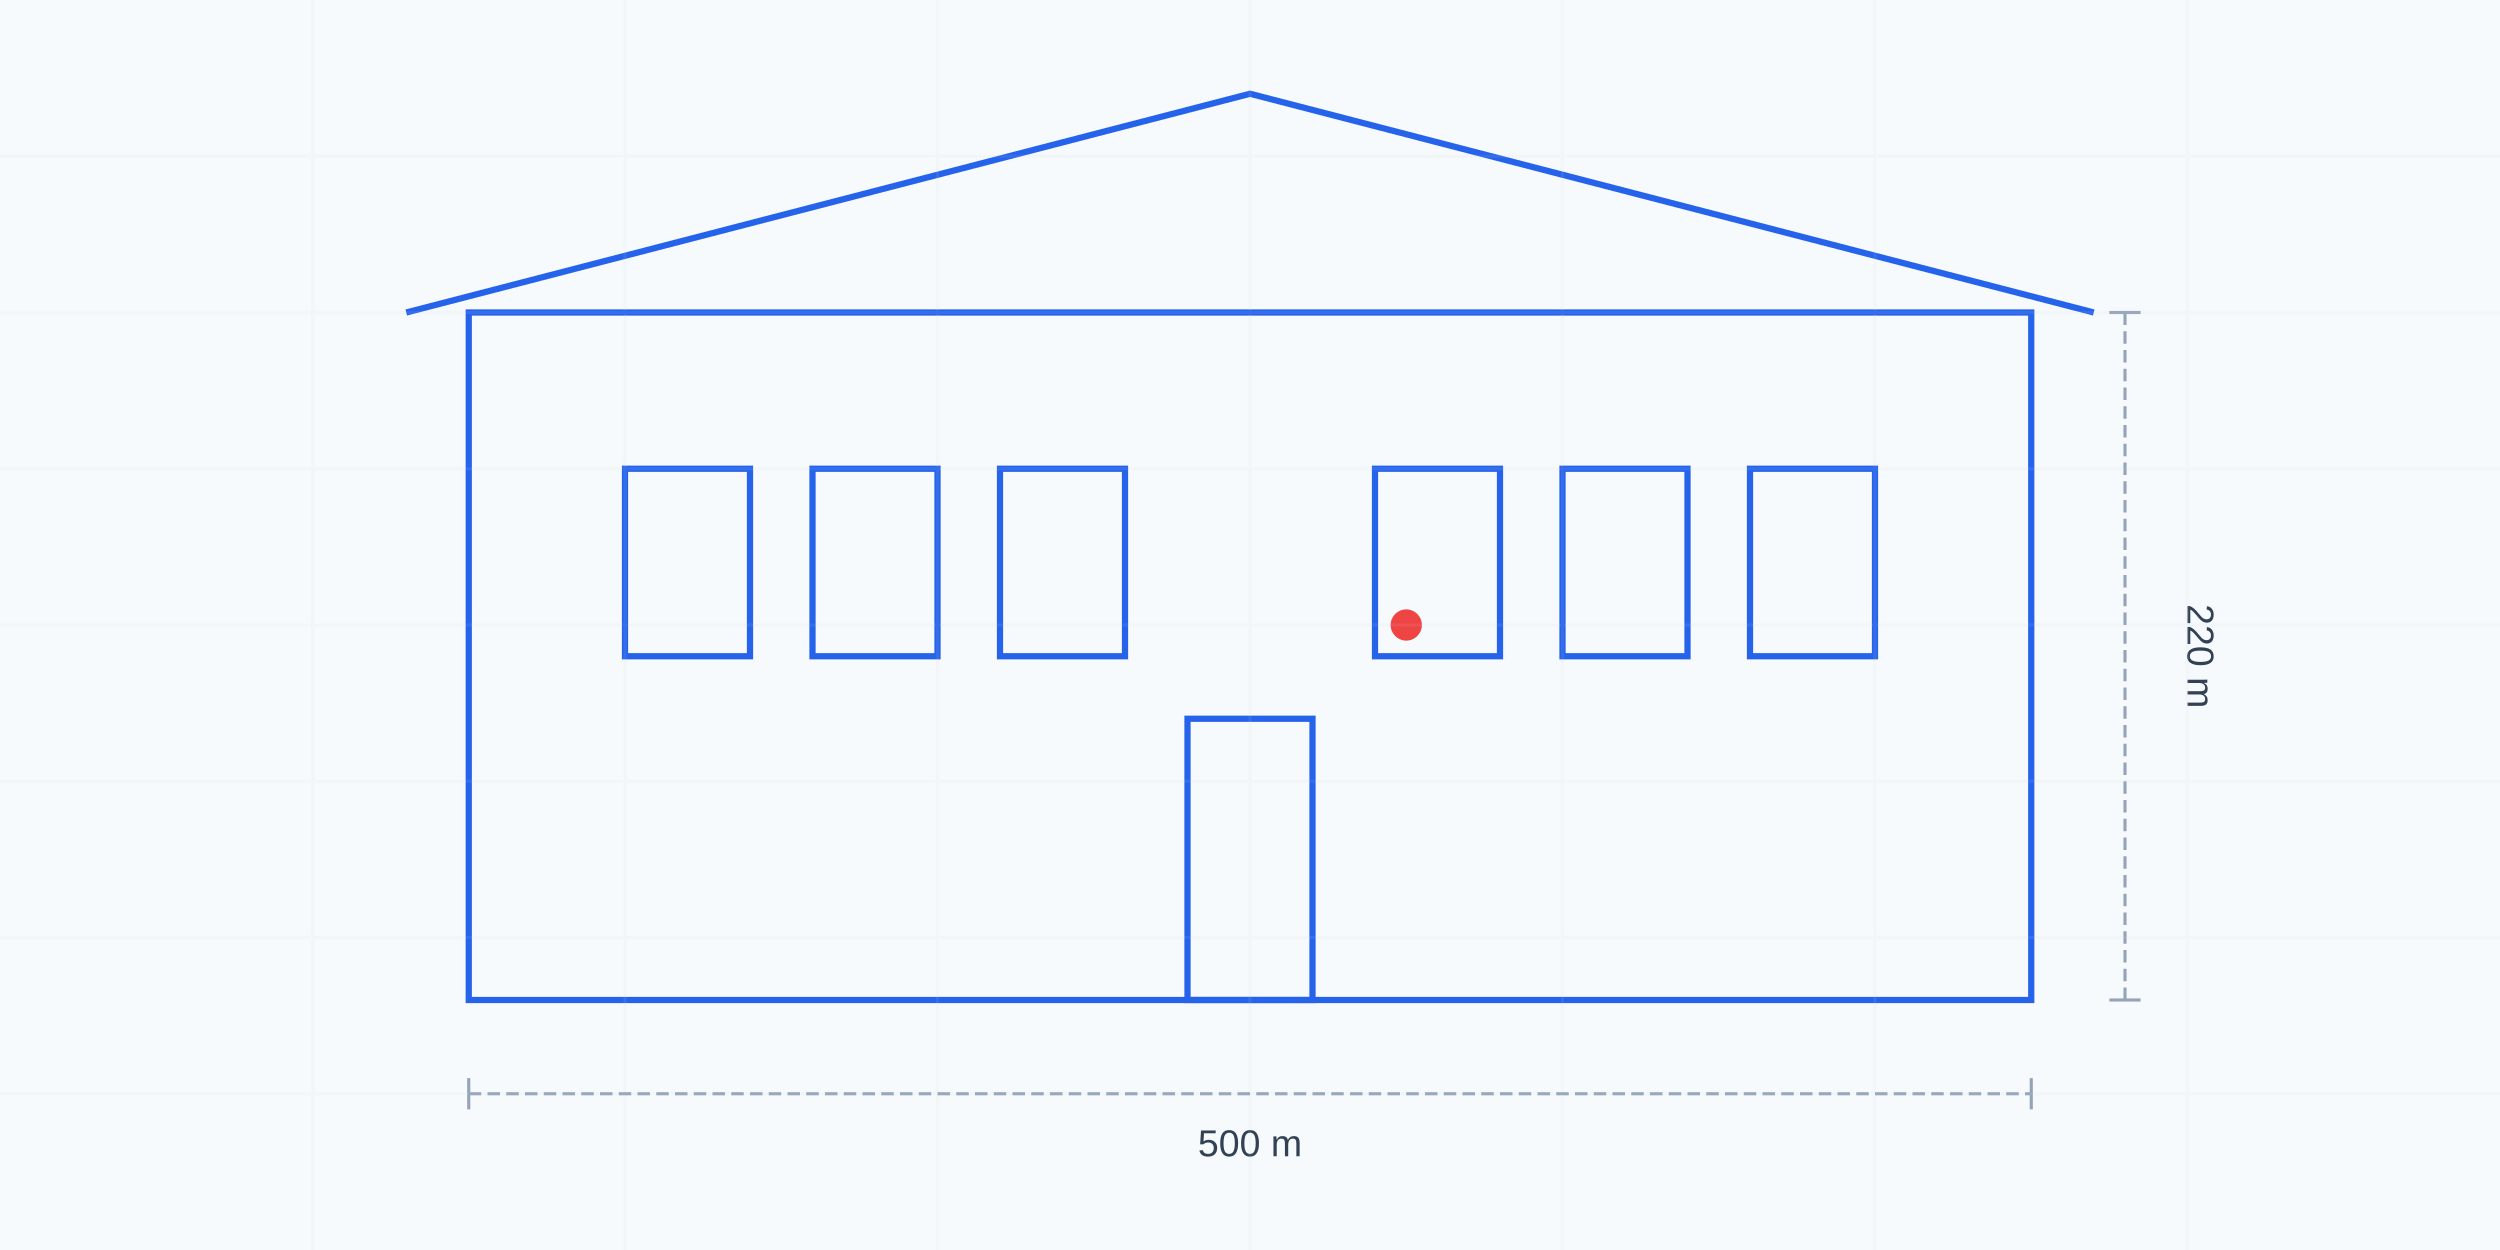
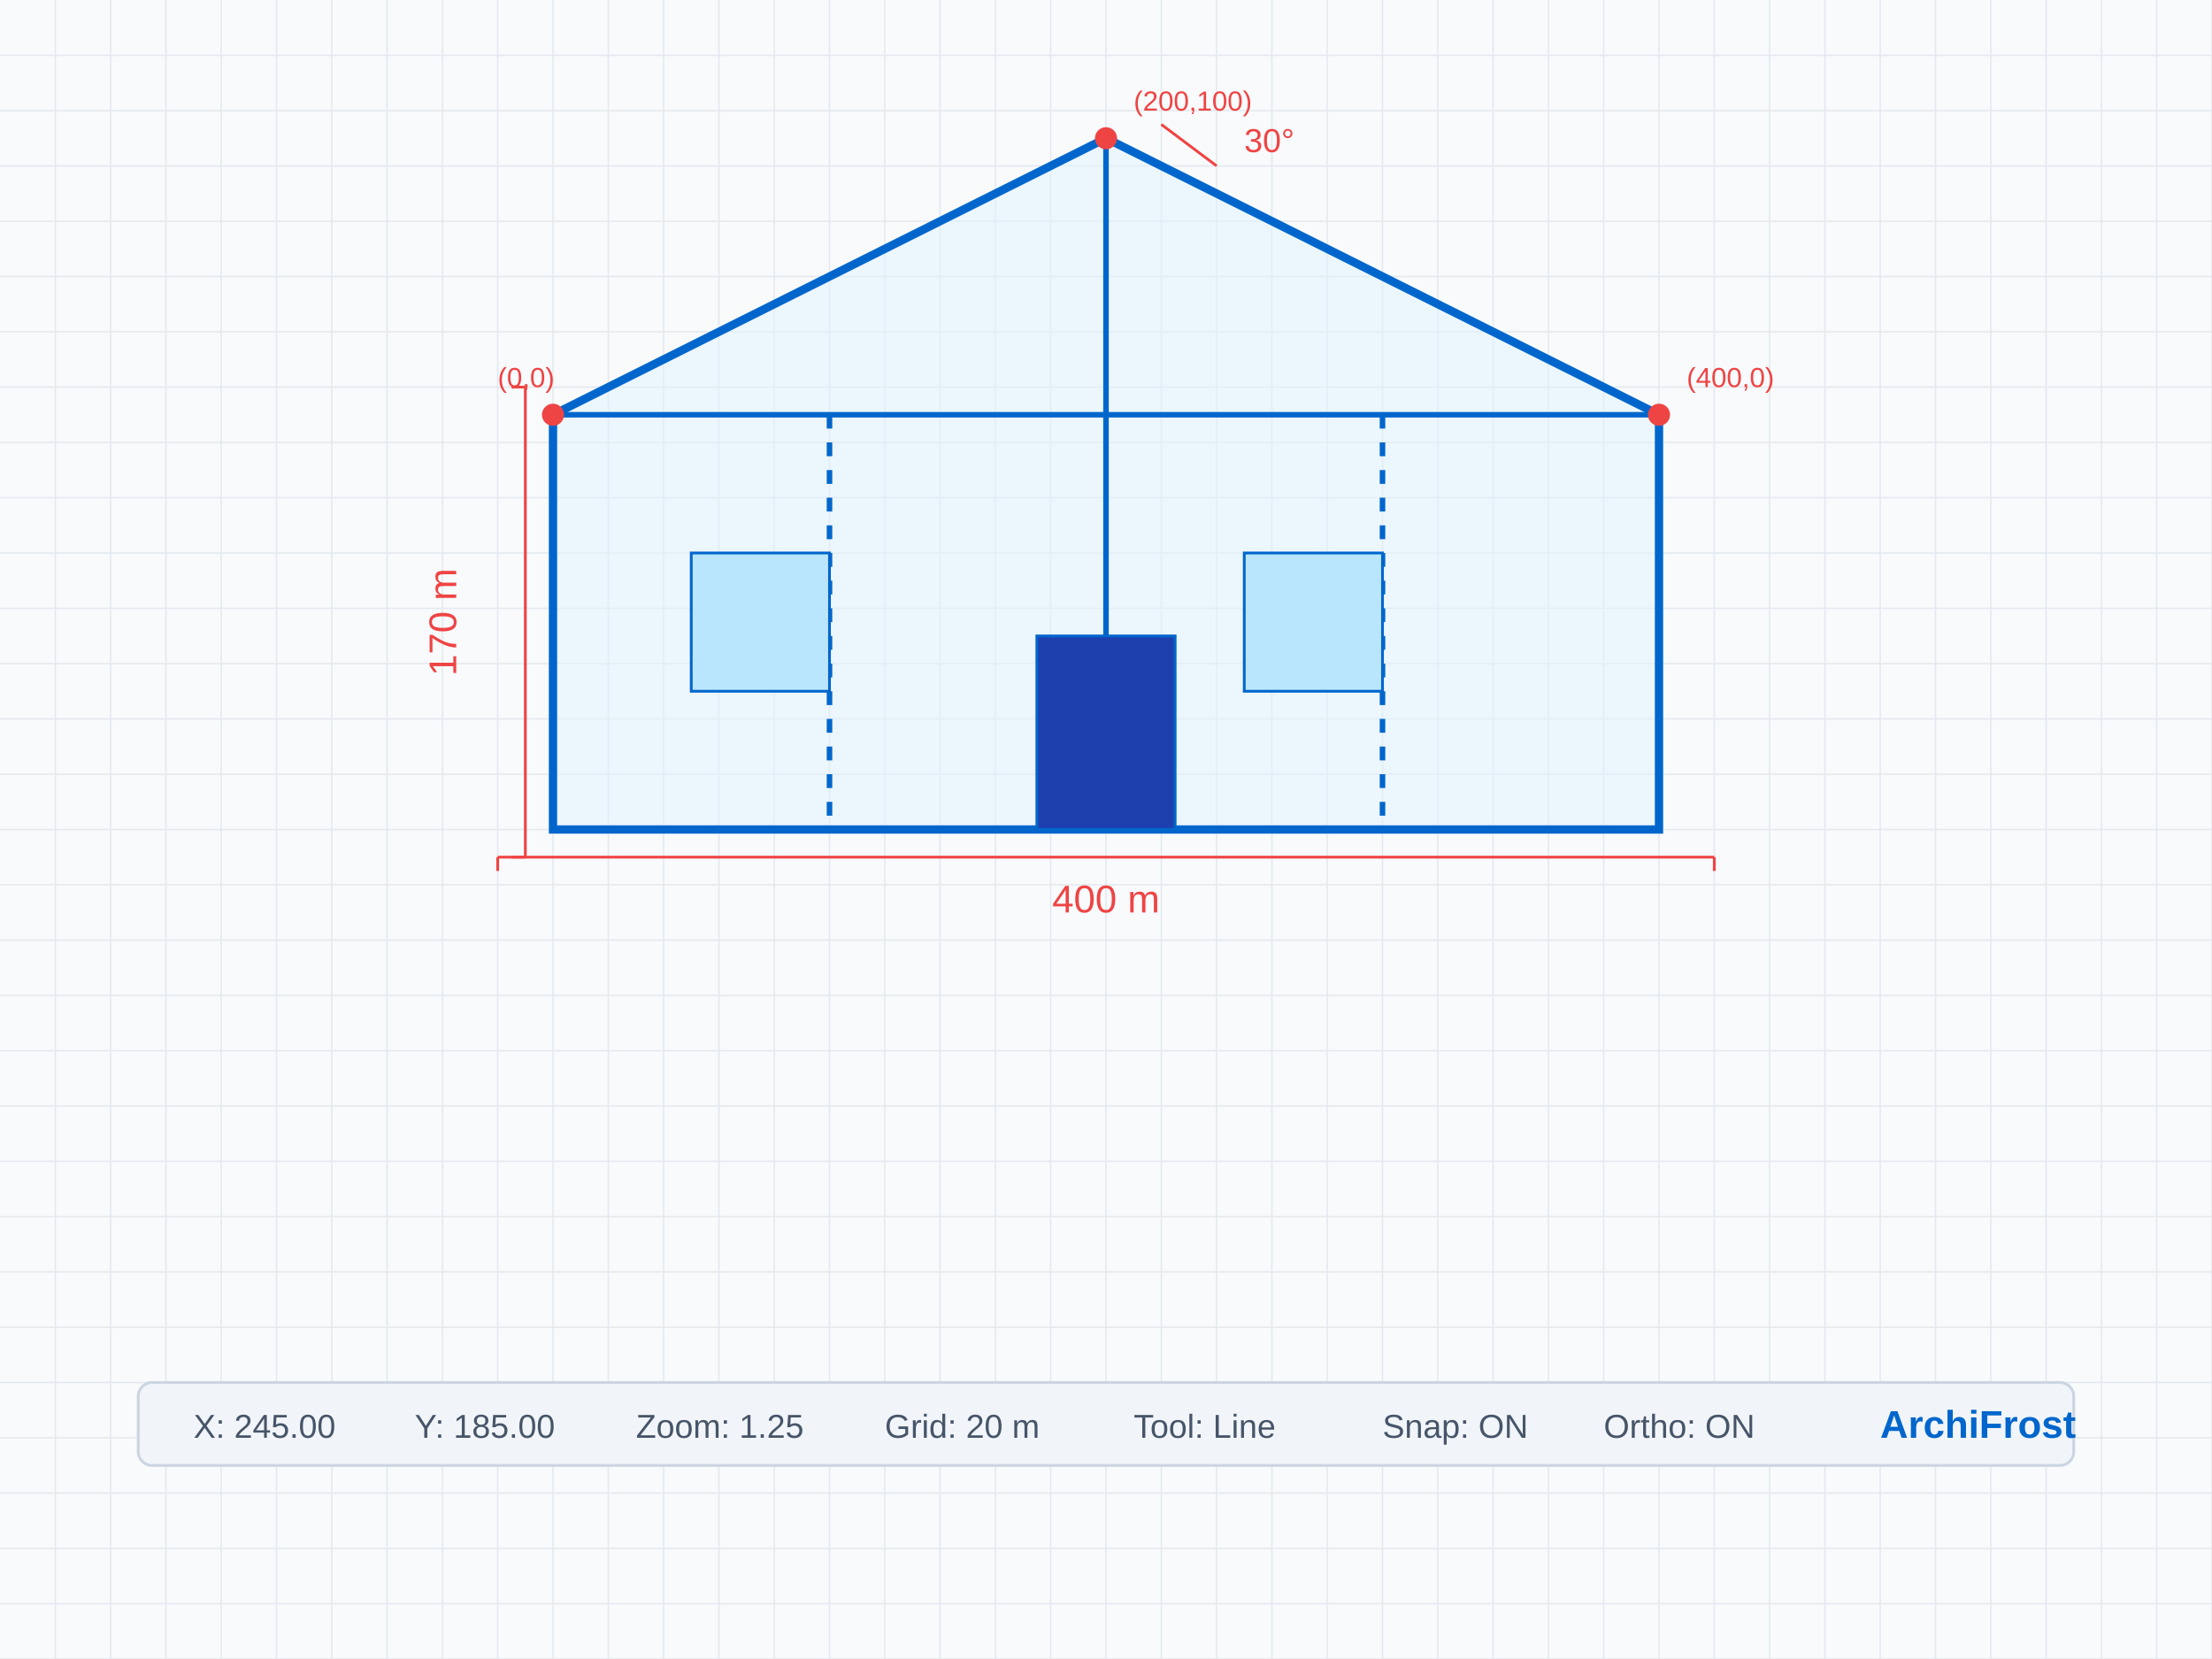
- <svg xmlns="http://www.w3.org/2000/svg" width="800" height="400" viewBox="0 0 800 400" fill="none">
-   <rect width="800" height="400" fill="#F7FAFC" />
-   <path d="M150 320H650V100H150V320Z" stroke="#2563EB" stroke-width="2" />
-   <rect x="200" y="150" width="40" height="60" stroke="#2563EB" stroke-width="2" />
-   <rect x="260" y="150" width="40" height="60" stroke="#2563EB" stroke-width="2" />
-   <rect x="320" y="150" width="40" height="60" stroke="#2563EB" stroke-width="2" />
-   <rect x="440" y="150" width="40" height="60" stroke="#2563EB" stroke-width="2" />
-   <rect x="500" y="150" width="40" height="60" stroke="#2563EB" stroke-width="2" />
-   <rect x="560" y="150" width="40" height="60" stroke="#2563EB" stroke-width="2" />
-   <rect x="380" y="230" width="40" height="90" stroke="#2563EB" stroke-width="2" />
-   <path d="M130 100L400 30L670 100" stroke="#2563EB" stroke-width="2" />
-   <line x1="150" y1="350" x2="650" y2="350" stroke="#94A3B8" stroke-width="1" stroke-dasharray="4 2" />
-   <line x1="150" y1="345" x2="150" y2="355" stroke="#94A3B8" stroke-width="1" />
-   <line x1="650" y1="345" x2="650" y2="355" stroke="#94A3B8" stroke-width="1" />
-   <text x="400" y="370" text-anchor="middle" font-size="12" fill="#334155" font-family="Arial">500 m</text>
-   <line x1="680" y1="100" x2="680" y2="320" stroke="#94A3B8" stroke-width="1" stroke-dasharray="4 2" />
-   <line x1="675" y1="100" x2="685" y2="100" stroke="#94A3B8" stroke-width="1" />
-   <line x1="675" y1="320" x2="685" y2="320" stroke="#94A3B8" stroke-width="1" />
-   <text x="700" y="210" text-anchor="middle" font-size="12" fill="#334155" font-family="Arial" transform="rotate(90, 700, 210)">220 m</text>
-   <circle cx="450" cy="200" r="5" fill="#EF4444" />
-   <g opacity="0.1">
-     <line x1="0" y1="50" x2="800" y2="50" stroke="#CBD5E1" stroke-width="1" />
-     <line x1="0" y1="100" x2="800" y2="100" stroke="#CBD5E1" stroke-width="1" />
-     <line x1="0" y1="150" x2="800" y2="150" stroke="#CBD5E1" stroke-width="1" />
-     <line x1="0" y1="200" x2="800" y2="200" stroke="#CBD5E1" stroke-width="1" />
-     <line x1="0" y1="250" x2="800" y2="250" stroke="#CBD5E1" stroke-width="1" />
-     <line x1="0" y1="300" x2="800" y2="300" stroke="#CBD5E1" stroke-width="1" />
-     <line x1="0" y1="350" x2="800" y2="350" stroke="#CBD5E1" stroke-width="1" />
-     <line x1="100" y1="0" x2="100" y2="400" stroke="#CBD5E1" stroke-width="1" />
-     <line x1="200" y1="0" x2="200" y2="400" stroke="#CBD5E1" stroke-width="1" />
-     <line x1="300" y1="0" x2="300" y2="400" stroke="#CBD5E1" stroke-width="1" />
-     <line x1="400" y1="0" x2="400" y2="400" stroke="#CBD5E1" stroke-width="1" />
-     <line x1="500" y1="0" x2="500" y2="400" stroke="#CBD5E1" stroke-width="1" />
-     <line x1="600" y1="0" x2="600" y2="400" stroke="#CBD5E1" stroke-width="1" />
-     <line x1="700" y1="0" x2="700" y2="400" stroke="#CBD5E1" stroke-width="1" />
+ <svg xmlns="http://www.w3.org/2000/svg" width="800" height="600" viewBox="0 0 800 600" fill="none">
+   <rect width="800" height="600" fill="#f8fafc" />
+   <g opacity="0.2">
+     <path d="M0 20H800" stroke="#94a3b8" stroke-width="0.5" />
+     <path d="M0 40H800" stroke="#94a3b8" stroke-width="0.5" />
+     <path d="M0 60H800" stroke="#94a3b8" stroke-width="0.5" />
+     <path d="M0 80H800" stroke="#94a3b8" stroke-width="0.5" />
+     <path d="M0 100H800" stroke="#94a3b8" stroke-width="0.5" />
+     <path d="M0 120H800" stroke="#94a3b8" stroke-width="0.5" />
+     <path d="M0 140H800" stroke="#94a3b8" stroke-width="0.5" />
+     <path d="M0 160H800" stroke="#94a3b8" stroke-width="0.5" />
+     <path d="M0 180H800" stroke="#94a3b8" stroke-width="0.5" />
+     <path d="M0 200H800" stroke="#94a3b8" stroke-width="0.5" />
+     <path d="M0 220H800" stroke="#94a3b8" stroke-width="0.5" />
+     <path d="M0 240H800" stroke="#94a3b8" stroke-width="0.5" />
+     <path d="M0 260H800" stroke="#94a3b8" stroke-width="0.5" />
+     <path d="M0 280H800" stroke="#94a3b8" stroke-width="0.5" />
+     <path d="M0 300H800" stroke="#94a3b8" stroke-width="0.5" />
+     <path d="M0 320H800" stroke="#94a3b8" stroke-width="0.5" />
+     <path d="M0 340H800" stroke="#94a3b8" stroke-width="0.5" />
+     <path d="M0 360H800" stroke="#94a3b8" stroke-width="0.5" />
+     <path d="M0 380H800" stroke="#94a3b8" stroke-width="0.5" />
+     <path d="M0 400H800" stroke="#94a3b8" stroke-width="0.5" />
+     <path d="M0 420H800" stroke="#94a3b8" stroke-width="0.5" />
+     <path d="M0 440H800" stroke="#94a3b8" stroke-width="0.5" />
+     <path d="M0 460H800" stroke="#94a3b8" stroke-width="0.5" />
+     <path d="M0 480H800" stroke="#94a3b8" stroke-width="0.5" />
+     <path d="M0 500H800" stroke="#94a3b8" stroke-width="0.5" />
+     <path d="M0 520H800" stroke="#94a3b8" stroke-width="0.5" />
+     <path d="M0 540H800" stroke="#94a3b8" stroke-width="0.5" />
+     <path d="M0 560H800" stroke="#94a3b8" stroke-width="0.5" />
+     <path d="M0 580H800" stroke="#94a3b8" stroke-width="0.5" />
+     <path d="M0 600H800" stroke="#94a3b8" stroke-width="0.5" />
+     <path d="M20 0V600" stroke="#94a3b8" stroke-width="0.5" />
+     <path d="M40 0V600" stroke="#94a3b8" stroke-width="0.5" />
+     <path d="M60 0V600" stroke="#94a3b8" stroke-width="0.5" />
+     <path d="M80 0V600" stroke="#94a3b8" stroke-width="0.5" />
+     <path d="M100 0V600" stroke="#94a3b8" stroke-width="0.5" />
+     <path d="M120 0V600" stroke="#94a3b8" stroke-width="0.5" />
+     <path d="M140 0V600" stroke="#94a3b8" stroke-width="0.5" />
+     <path d="M160 0V600" stroke="#94a3b8" stroke-width="0.5" />
+     <path d="M180 0V600" stroke="#94a3b8" stroke-width="0.5" />
+     <path d="M200 0V600" stroke="#94a3b8" stroke-width="0.5" />
+     <path d="M220 0V600" stroke="#94a3b8" stroke-width="0.5" />
+     <path d="M240 0V600" stroke="#94a3b8" stroke-width="0.5" />
+     <path d="M260 0V600" stroke="#94a3b8" stroke-width="0.5" />
+     <path d="M280 0V600" stroke="#94a3b8" stroke-width="0.5" />
+     <path d="M300 0V600" stroke="#94a3b8" stroke-width="0.5" />
+     <path d="M320 0V600" stroke="#94a3b8" stroke-width="0.5" />
+     <path d="M340 0V600" stroke="#94a3b8" stroke-width="0.5" />
+     <path d="M360 0V600" stroke="#94a3b8" stroke-width="0.5" />
+     <path d="M380 0V600" stroke="#94a3b8" stroke-width="0.5" />
+     <path d="M400 0V600" stroke="#94a3b8" stroke-width="0.5" />
+     <path d="M420 0V600" stroke="#94a3b8" stroke-width="0.5" />
+     <path d="M440 0V600" stroke="#94a3b8" stroke-width="0.5" />
+     <path d="M460 0V600" stroke="#94a3b8" stroke-width="0.5" />
+     <path d="M480 0V600" stroke="#94a3b8" stroke-width="0.5" />
+     <path d="M500 0V600" stroke="#94a3b8" stroke-width="0.5" />
+     <path d="M520 0V600" stroke="#94a3b8" stroke-width="0.5" />
+     <path d="M540 0V600" stroke="#94a3b8" stroke-width="0.5" />
+     <path d="M560 0V600" stroke="#94a3b8" stroke-width="0.5" />
+     <path d="M580 0V600" stroke="#94a3b8" stroke-width="0.5" />
+     <path d="M600 0V600" stroke="#94a3b8" stroke-width="0.5" />
+     <path d="M620 0V600" stroke="#94a3b8" stroke-width="0.5" />
+     <path d="M640 0V600" stroke="#94a3b8" stroke-width="0.5" />
+     <path d="M660 0V600" stroke="#94a3b8" stroke-width="0.5" />
+     <path d="M680 0V600" stroke="#94a3b8" stroke-width="0.5" />
+     <path d="M700 0V600" stroke="#94a3b8" stroke-width="0.5" />
+     <path d="M720 0V600" stroke="#94a3b8" stroke-width="0.5" />
+     <path d="M740 0V600" stroke="#94a3b8" stroke-width="0.5" />
+     <path d="M760 0V600" stroke="#94a3b8" stroke-width="0.5" />
+     <path d="M780 0V600" stroke="#94a3b8" stroke-width="0.5" />
+     <path d="M800 0V600" stroke="#94a3b8" stroke-width="0.5" />
  </g>
+   <path d="M200 300L600 300L600 150L400 50L200 150L200 300Z" stroke="#0066cc" stroke-width="3" fill="#e0f2fe" fill-opacity="0.5" />
+   <path d="M200 150L600 150" stroke="#0066cc" stroke-width="2" />
+   <path d="M400 50L400 300" stroke="#0066cc" stroke-width="2" />
+   <path d="M300 150L300 300" stroke="#0066cc" stroke-width="2" stroke-dasharray="5,5" />
+   <path d="M500 150L500 300" stroke="#0066cc" stroke-width="2" stroke-dasharray="5,5" />
+   <rect x="250" y="200" width="50" height="50" fill="#bae6fd" stroke="#0066cc" />
+   <rect x="450" y="200" width="50" height="50" fill="#bae6fd" stroke="#0066cc" />
+   <rect x="375" y="230" width="50" height="70" fill="#1e40af" stroke="#0066cc" />
+   <path d="M180 310L620 310" stroke="#ef4444" stroke-width="1" />
+   <path d="M180 310L180 315" stroke="#ef4444" stroke-width="1" />
+   <path d="M620 310L620 315" stroke="#ef4444" stroke-width="1" />
+   <text x="400" y="330" font-family="Arial" font-size="14" text-anchor="middle" fill="#ef4444">400 m</text>
+   <path d="M190 140L190 310" stroke="#ef4444" stroke-width="1" />
+   <path d="M190 140L185 140" stroke="#ef4444" stroke-width="1" />
+   <path d="M190 310L185 310" stroke="#ef4444" stroke-width="1" />
+   <text x="165" y="225" font-family="Arial" font-size="14" text-anchor="middle" fill="#ef4444" transform="rotate(-90, 165, 225)">170 m</text>
+   <path d="M420 45C420 45 440 60 440 60" stroke="#ef4444" stroke-width="1" />
+   <text x="450" y="55" font-family="Arial" font-size="12" fill="#ef4444">30°</text>
+   <circle cx="200" cy="150" r="4" fill="#ef4444" />
+   <text x="180" y="140" font-family="Arial" font-size="10" fill="#ef4444">(0,0)</text>
+   <circle cx="600" cy="150" r="4" fill="#ef4444" />
+   <text x="610" y="140" font-family="Arial" font-size="10" fill="#ef4444">(400,0)</text>
+   <circle cx="400" cy="50" r="4" fill="#ef4444" />
+   <text x="410" y="40" font-family="Arial" font-size="10" fill="#ef4444">(200,100)</text>
+   <rect x="50" y="500" width="700" height="30" rx="5" fill="#f1f5f9" stroke="#cbd5e1" />
+   <text x="70" y="520" font-family="Arial" font-size="12" fill="#475569">X: 245.00</text>
+   <text x="150" y="520" font-family="Arial" font-size="12" fill="#475569">Y: 185.00</text>
+   <text x="230" y="520" font-family="Arial" font-size="12" fill="#475569">Zoom: 1.25</text>
+   <text x="320" y="520" font-family="Arial" font-size="12" fill="#475569">Grid: 20 m</text>
+   <text x="410" y="520" font-family="Arial" font-size="12" fill="#475569">Tool: Line</text>
+   <text x="500" y="520" font-family="Arial" font-size="12" fill="#475569">Snap: ON</text>
+   <text x="580" y="520" font-family="Arial" font-size="12" fill="#475569">Ortho: ON</text>
+   <text x="680" y="520" font-family="Arial" font-size="14" font-weight="bold" fill="#0066cc">ArchiFrost</text>
</svg>
